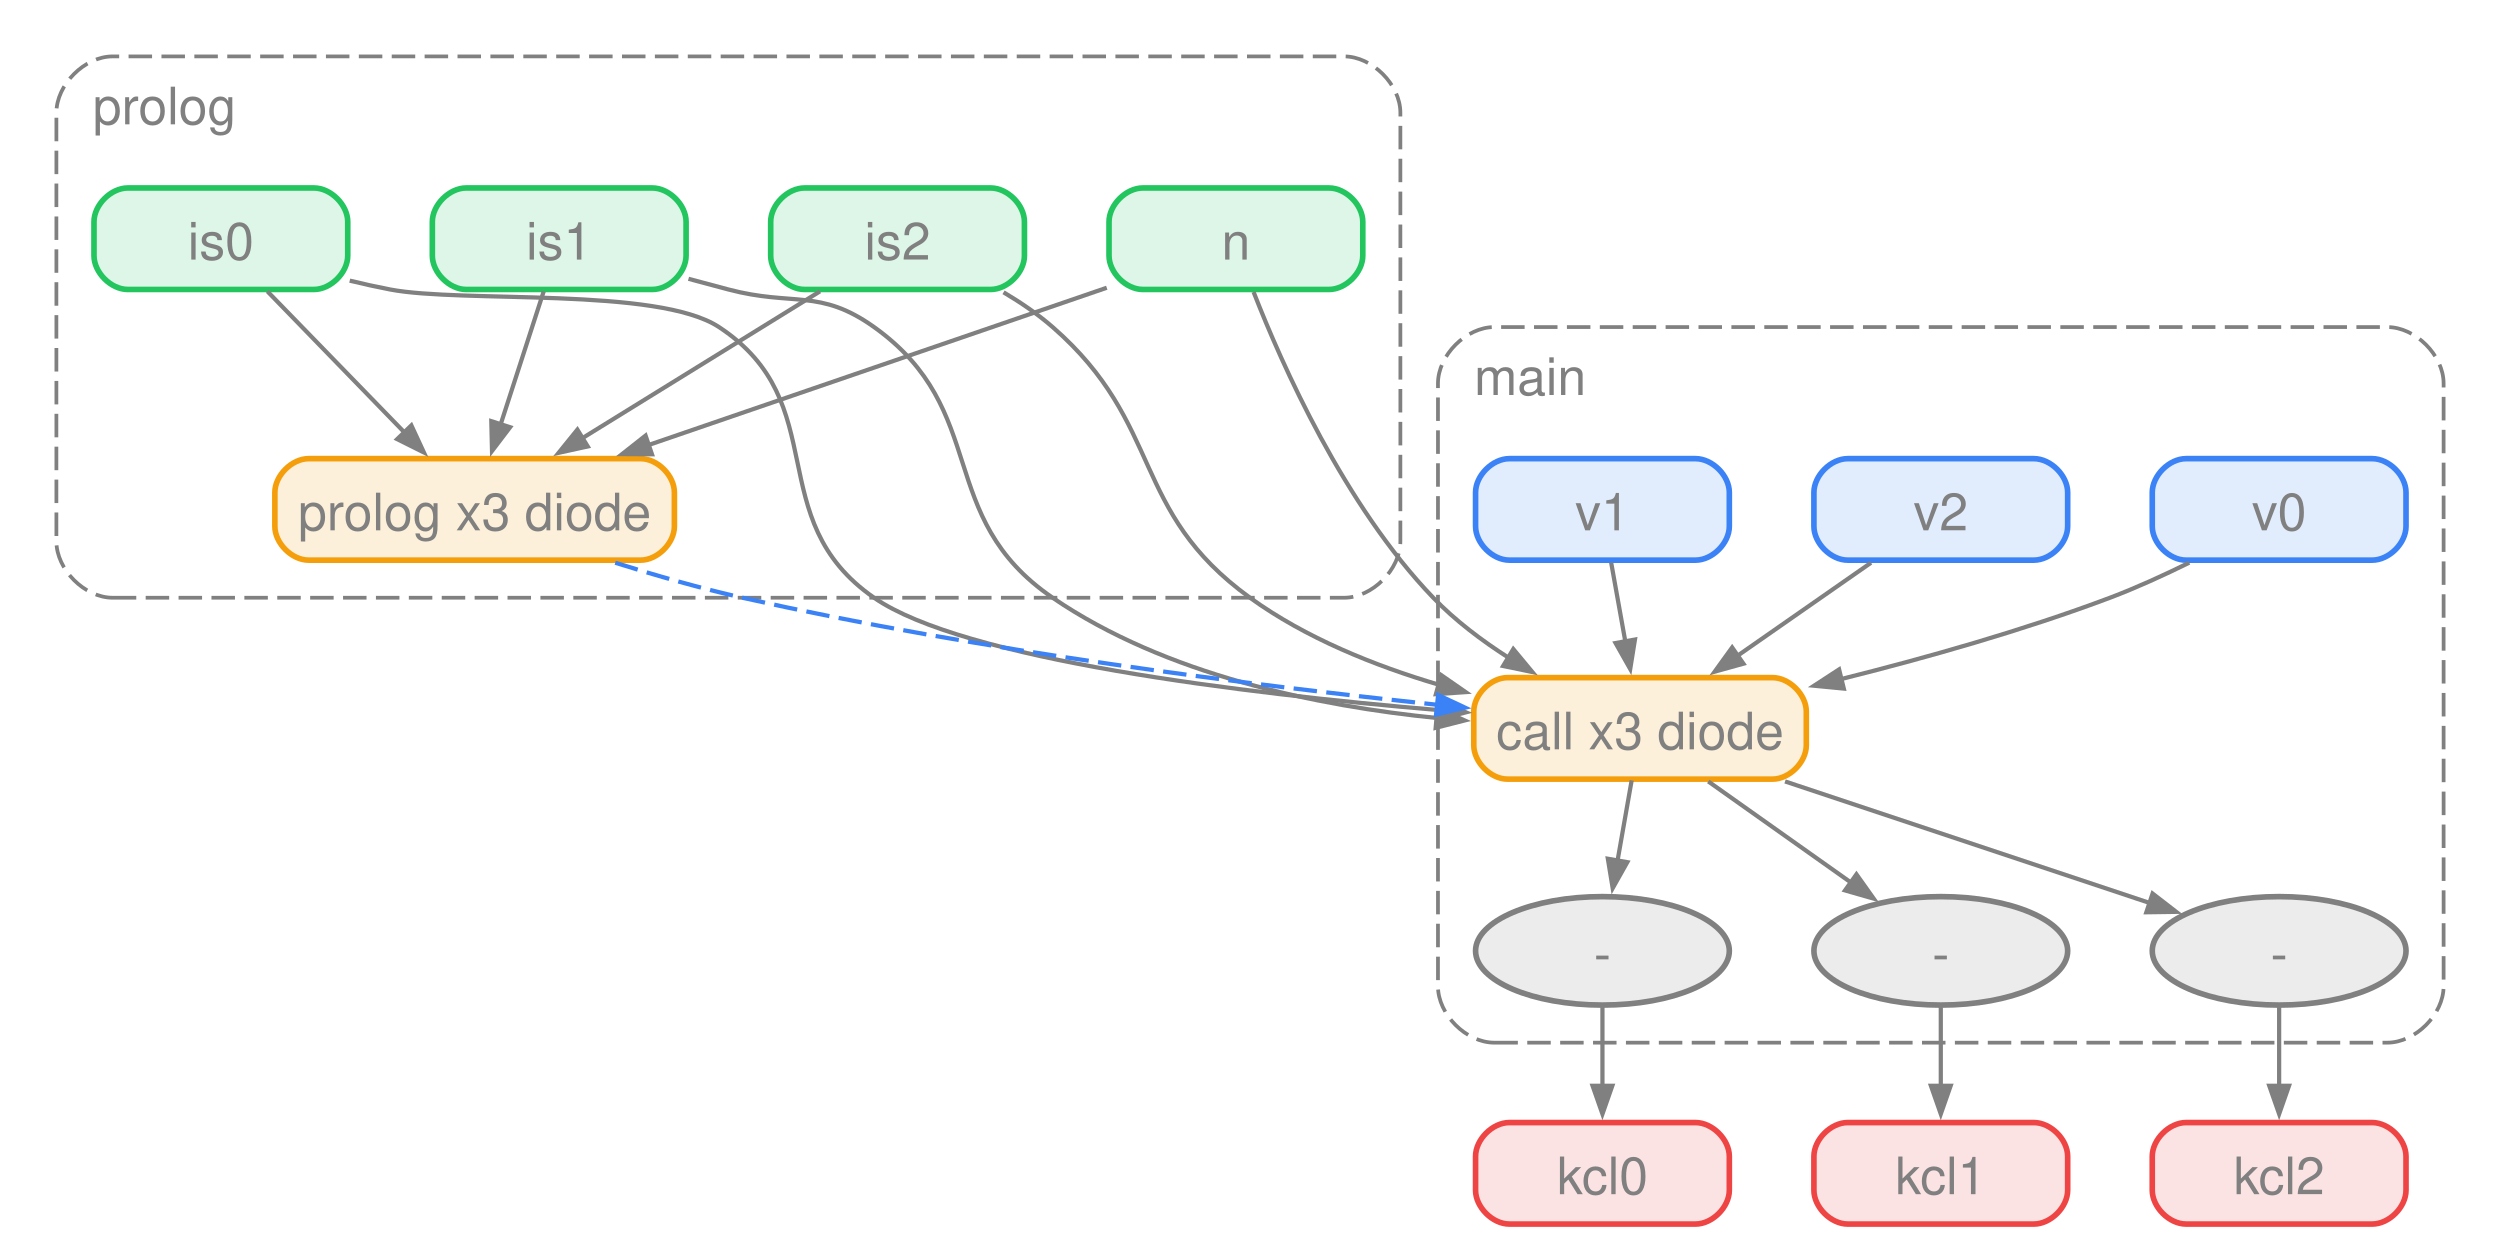
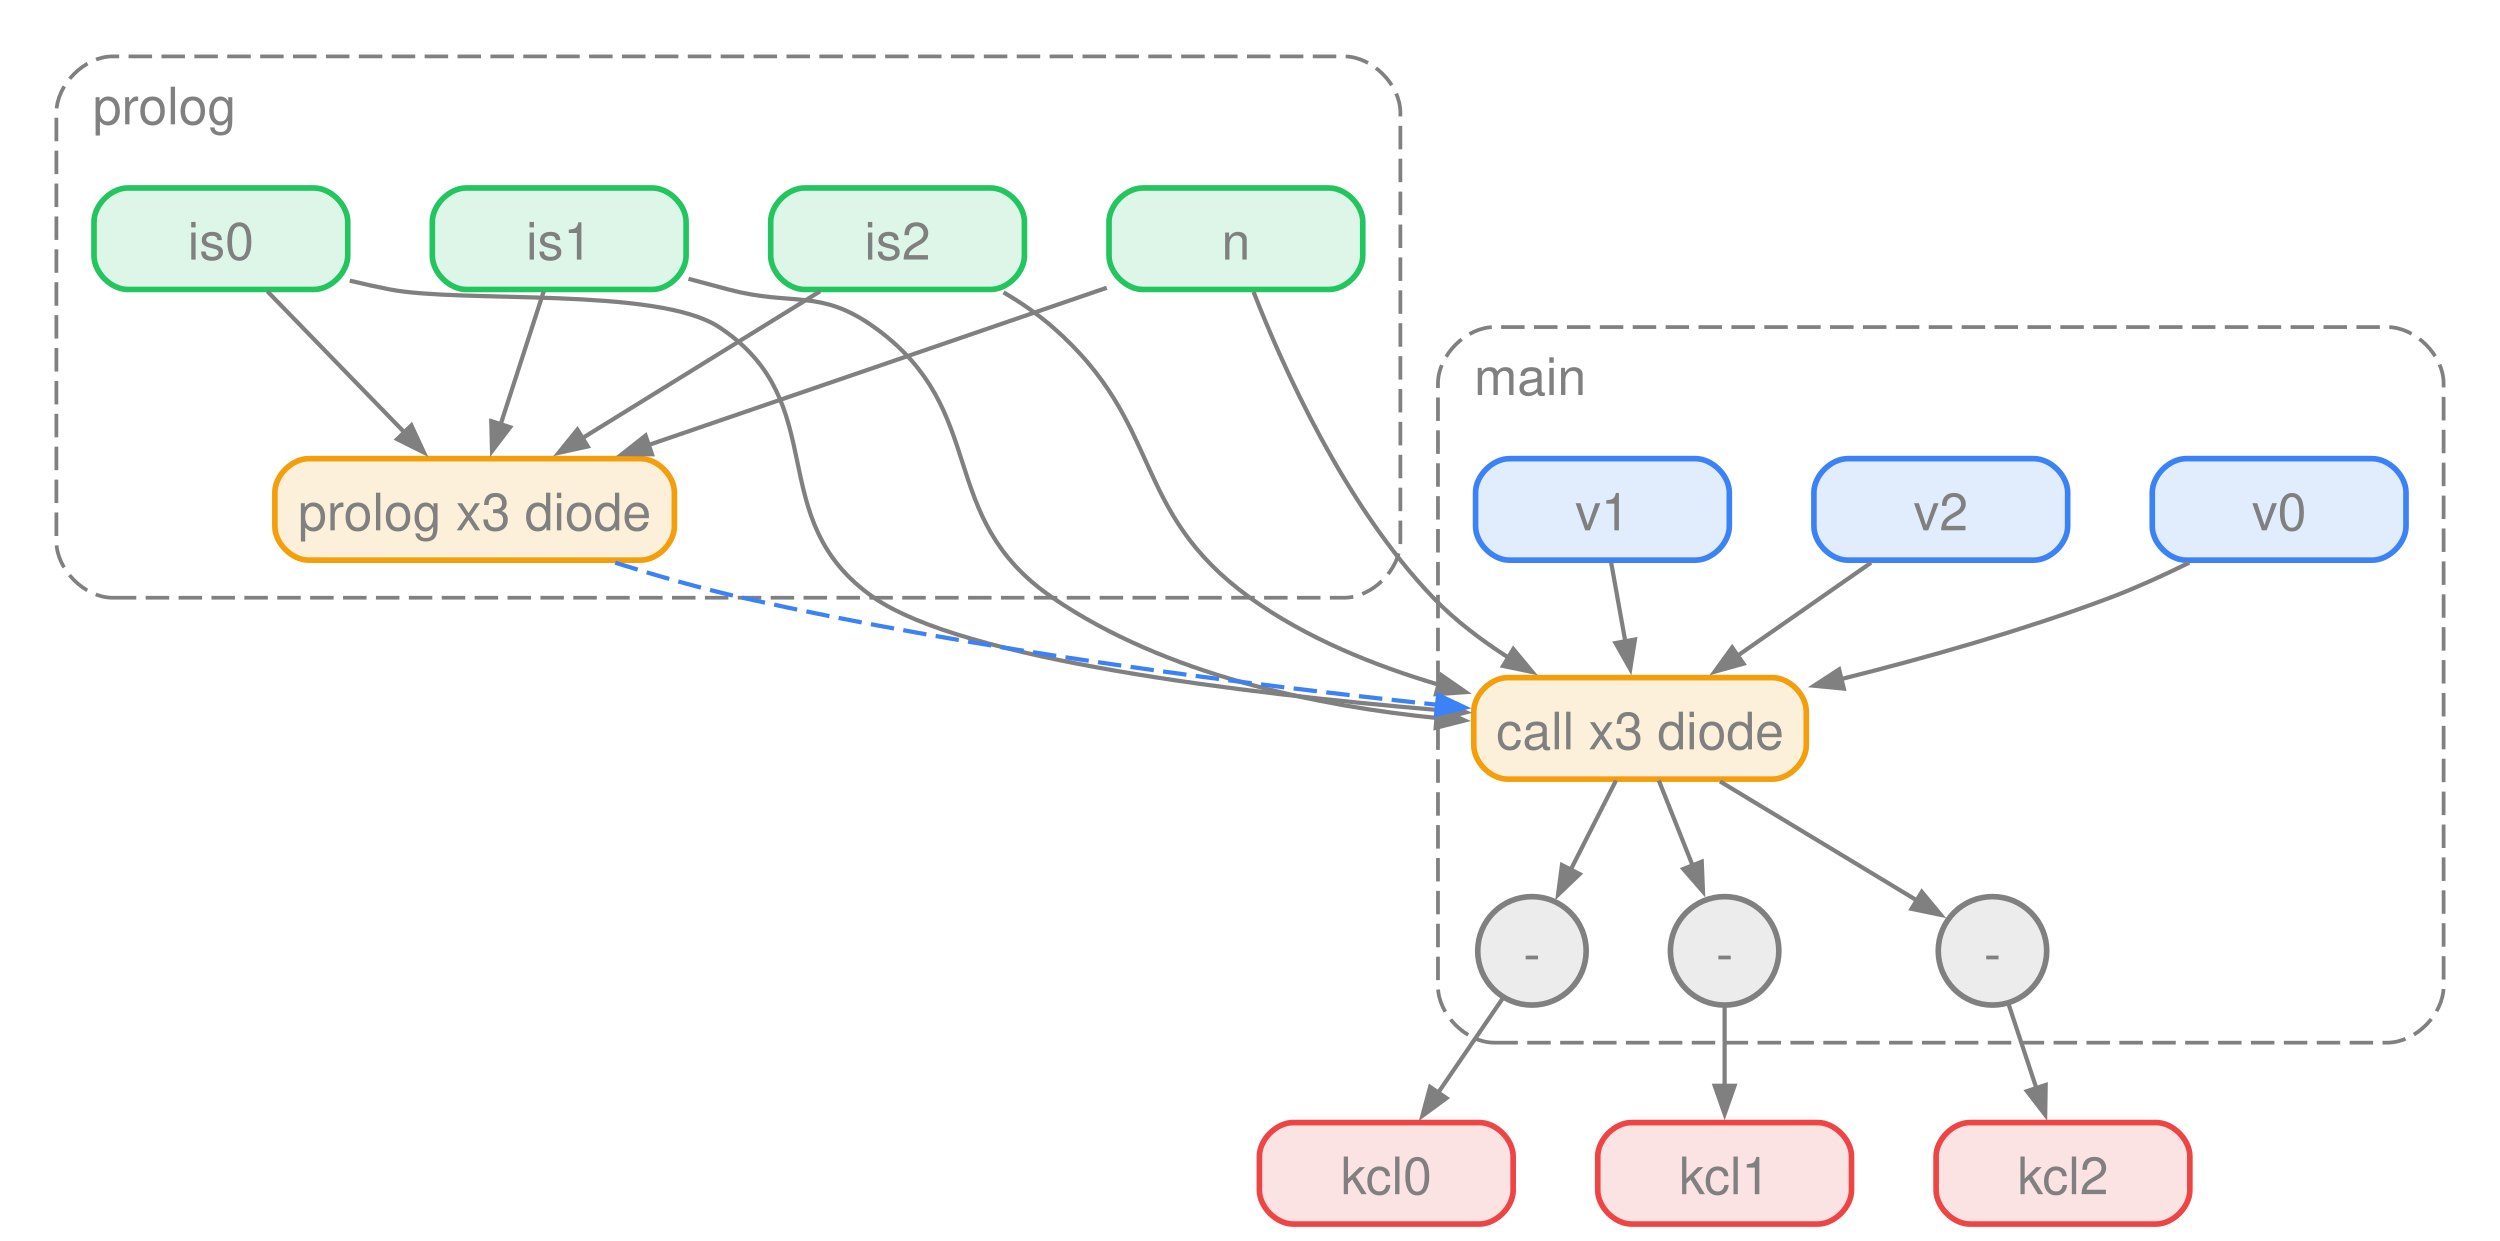
<svg xmlns="http://www.w3.org/2000/svg" width="532pt" height="264pt" viewBox="0.00 0.00 532.00 264.00">
  <g id="graph0" class="graph" transform="scale(1 1) rotate(0) translate(4 260.48)">
    <g id="clust1" class="cluster">
      <path fill="none" stroke="#808080" stroke-width="0.8" stroke-dasharray="5,2" d="M20,-133.28C20,-133.28 282,-133.28 282,-133.28 288,-133.28 294,-139.28 294,-145.28 294,-145.28 294,-236.48 294,-236.48 294,-242.48 288,-248.48 282,-248.48 282,-248.48 20,-248.48 20,-248.48 14,-248.48 8,-242.48 8,-236.48 8,-236.48 8,-145.28 8,-145.28 8,-139.28 14,-133.28 20,-133.28" />
      <text xml:space="preserve" text-anchor="middle" x="31" y="-234.03" font-family="Helvetica,Arial,sans-serif" font-size="11.00" fill="#808080">prolog</text>
    </g>
    <g id="clust2" class="cluster">
      <path fill="none" stroke="#808080" stroke-width="0.8" stroke-dasharray="5,2" d="M314,-38.6C314,-38.6 504,-38.6 504,-38.6 510,-38.6 516,-44.6 516,-50.6 516,-50.6 516,-178.88 516,-178.88 516,-184.88 510,-190.88 504,-190.88 504,-190.88 314,-190.88 314,-190.88 308,-190.88 302,-184.88 302,-178.88 302,-178.88 302,-50.6 302,-50.6 302,-44.6 308,-38.6 314,-38.6" />
      <text xml:space="preserve" text-anchor="middle" x="321.62" y="-176.43" font-family="Helvetica,Arial,sans-serif" font-size="11.00" fill="#808080">main</text>
    </g>
    <g id="node1" class="node">
      <path fill="#22c55e" fill-opacity="0.149" stroke="#22c55e" stroke-width="1.2" d="M62.8,-220.48C62.8,-220.48 23.2,-220.48 23.2,-220.48 19.6,-220.48 16,-216.88 16,-213.28 16,-213.28 16,-206.08 16,-206.08 16,-202.48 19.6,-198.88 23.2,-198.88 23.2,-198.88 62.8,-198.88 62.8,-198.88 66.4,-198.88 70,-202.48 70,-206.08 70,-206.08 70,-213.28 70,-213.28 70,-216.88 66.4,-220.48 62.8,-220.48" />
      <text xml:space="preserve" text-anchor="middle" x="43" y="-205.23" font-family="Helvetica,Arial,sans-serif" font-size="11.00" fill="#808080">is0</text>
    </g>
    <g id="node5" class="node">
      <path fill="#f59e0b" fill-opacity="0.149" stroke="#f59e0b" stroke-width="1.2" d="M132.31,-162.88C132.31,-162.88 61.69,-162.88 61.69,-162.88 58.09,-162.88 54.49,-159.28 54.49,-155.68 54.49,-155.68 54.49,-148.48 54.49,-148.48 54.49,-144.88 58.09,-141.28 61.69,-141.28 61.69,-141.28 132.31,-141.28 132.31,-141.28 135.91,-141.28 139.51,-144.88 139.51,-148.48 139.51,-148.48 139.51,-155.68 139.51,-155.68 139.51,-159.28 135.91,-162.88 132.31,-162.88" />
      <text xml:space="preserve" text-anchor="middle" x="97" y="-147.63" font-family="Helvetica,Arial,sans-serif" font-size="11.00" fill="#808080">prolog x3 diode</text>
    </g>
    <g id="edge1" class="edge">
      <path fill="none" stroke="#808080" stroke-width="0.9" d="M52.9,-198.48C61.13,-190.02 72.94,-177.85 82.27,-168.25" />
      <polygon fill="#808080" stroke="#808080" stroke-width="0.9" points="83.54,-169.96 86.21,-164.19 80.52,-167.03 83.54,-169.96" />
    </g>
    <g id="node9" class="node">
      <path fill="#f59e0b" fill-opacity="0.149" stroke="#f59e0b" stroke-width="1.2" d="M373.19,-116.28C373.19,-116.28 316.81,-116.28 316.81,-116.28 313.22,-116.28 309.62,-112.68 309.62,-109.08 309.62,-109.08 309.62,-101.88 309.62,-101.88 309.62,-98.28 313.22,-94.68 316.81,-94.68 316.81,-94.68 373.19,-94.68 373.19,-94.68 376.78,-94.68 380.38,-98.28 380.38,-101.88 380.38,-101.88 380.38,-109.08 380.38,-109.08 380.38,-112.68 376.78,-116.28 373.19,-116.28" />
      <text xml:space="preserve" text-anchor="middle" x="345" y="-101.03" font-family="Helvetica,Arial,sans-serif" font-size="11.00" fill="#808080">call x3 diode</text>
    </g>
    <g id="edge7" class="edge">
      <path fill="none" stroke="#808080" stroke-width="0.9" d="M70.42,-200.76C73.3,-200.06 76.2,-199.42 79,-198.88 94.38,-195.93 135.92,-199.49 149,-190.88 173.64,-174.66 157.76,-150.1 182,-133.28 200.95,-120.13 260.43,-112.92 302.03,-109.38" />
      <polygon fill="#808080" stroke="#808080" stroke-width="0.9" points="302.15,-111.48 307.96,-108.9 301.81,-107.3 302.15,-111.48" />
    </g>
    <g id="node2" class="node">
      <path fill="#22c55e" fill-opacity="0.149" stroke="#22c55e" stroke-width="1.2" d="M134.8,-220.48C134.8,-220.48 95.2,-220.48 95.2,-220.48 91.6,-220.48 88,-216.88 88,-213.28 88,-213.28 88,-206.08 88,-206.08 88,-202.48 91.6,-198.88 95.2,-198.88 95.2,-198.88 134.8,-198.88 134.8,-198.88 138.4,-198.88 142,-202.48 142,-206.08 142,-206.08 142,-213.28 142,-213.28 142,-216.88 138.4,-220.48 134.8,-220.48" />
      <text xml:space="preserve" text-anchor="middle" x="115" y="-205.23" font-family="Helvetica,Arial,sans-serif" font-size="11.00" fill="#808080">is1</text>
    </g>
    <g id="edge3" class="edge">
      <path fill="none" stroke="#808080" stroke-width="0.9" d="M111.7,-198.48C109.14,-190.57 105.53,-179.42 102.53,-170.15" />
      <polygon fill="#808080" stroke="#808080" stroke-width="0.9" points="104.55,-169.57 100.7,-164.51 100.55,-170.86 104.55,-169.57" />
    </g>
    <g id="edge10" class="edge">
      <path fill="none" stroke="#808080" stroke-width="0.9" d="M142.51,-201.15C145.37,-200.38 148.25,-199.61 151,-198.88 164.75,-195.23 170.42,-199.15 182,-190.88 206.96,-173.06 194.68,-150.58 220,-133.28 244.04,-116.86 276.26,-110.23 301.97,-107.67" />
      <polygon fill="#808080" stroke="#808080" stroke-width="0.9" points="301.88,-109.78 307.68,-107.17 301.51,-105.6 301.88,-109.78" />
    </g>
    <g id="node3" class="node">
      <path fill="#22c55e" fill-opacity="0.149" stroke="#22c55e" stroke-width="1.2" d="M206.8,-220.48C206.8,-220.48 167.2,-220.48 167.2,-220.48 163.6,-220.48 160,-216.88 160,-213.28 160,-213.28 160,-206.08 160,-206.08 160,-202.48 163.6,-198.88 167.2,-198.88 167.2,-198.88 206.8,-198.88 206.8,-198.88 210.4,-198.88 214,-202.48 214,-206.08 214,-206.08 214,-213.28 214,-213.28 214,-216.88 210.4,-220.48 206.8,-220.48" />
      <text xml:space="preserve" text-anchor="middle" x="187" y="-205.23" font-family="Helvetica,Arial,sans-serif" font-size="11.00" fill="#808080">is2</text>
    </g>
    <g id="edge4" class="edge">
      <path fill="none" stroke="#808080" stroke-width="0.9" d="M170.49,-198.48C156.25,-189.68 135.53,-176.88 119.72,-167.11" />
      <polygon fill="#808080" stroke="#808080" stroke-width="0.9" points="121.07,-165.48 114.87,-164.12 118.87,-169.06 121.07,-165.48" />
    </g>
    <g id="edge11" class="edge">
      <path fill="none" stroke="#808080" stroke-width="0.9" d="M209.55,-198.28C213.23,-196.1 216.86,-193.62 220,-190.88 243.87,-170.04 236.33,-151.86 262,-133.28 273.8,-124.74 288.46,-118.83 302.16,-114.78" />
      <polygon fill="#808080" stroke="#808080" stroke-width="0.9" points="302.68,-116.82 307.9,-113.2 301.56,-112.77 302.68,-116.82" />
    </g>
    <g id="node4" class="node">
      <path fill="#22c55e" fill-opacity="0.149" stroke="#22c55e" stroke-width="1.2" d="M278.8,-220.48C278.8,-220.48 239.2,-220.48 239.2,-220.48 235.6,-220.48 232,-216.88 232,-213.28 232,-213.28 232,-206.08 232,-206.08 232,-202.48 235.6,-198.88 239.2,-198.88 239.2,-198.88 278.8,-198.88 278.8,-198.88 282.4,-198.88 286,-202.48 286,-206.08 286,-206.08 286,-213.28 286,-213.28 286,-216.88 282.4,-220.48 278.8,-220.48" />
      <text xml:space="preserve" text-anchor="middle" x="259" y="-205.23" font-family="Helvetica,Arial,sans-serif" font-size="11.00" fill="#808080">n</text>
    </g>
    <g id="edge2" class="edge">
      <path fill="none" stroke="#808080" stroke-width="0.9" d="M231.52,-199.25C204.69,-190.04 163.69,-175.97 134,-165.78" />
      <polygon fill="#808080" stroke="#808080" stroke-width="0.9" points="134.74,-163.81 128.38,-163.85 133.38,-167.79 134.74,-163.81" />
    </g>
    <g id="edge8" class="edge">
      <path fill="none" stroke="#808080" stroke-width="0.9" d="M262.76,-198.35C268.84,-182.75 282.09,-152.93 301,-133.28 305.64,-128.45 311.34,-124.15 317.07,-120.49" />
      <polygon fill="#808080" stroke="#808080" stroke-width="0.9" points="318.03,-122.36 322.09,-117.47 315.86,-118.76 318.03,-122.36" />
    </g>
    <g id="edge12" class="edge">
      <path fill="none" stroke="#3b82f6" stroke-width="0.9" stroke-dasharray="5,2" d="M126.92,-140.73C135.58,-138.01 145.1,-135.28 154,-133.28 204.29,-121.98 263.15,-114.58 302.1,-110.48" />
      <polygon fill="#3b82f6" stroke="#3b82f6" stroke-width="0.9" points="302.03,-112.59 307.78,-109.89 301.59,-108.42 302.03,-112.59" />
    </g>
    <g id="node6" class="node">
      <path fill="#3b82f6" fill-opacity="0.149" stroke="#3b82f6" stroke-width="1.2" d="M500.8,-162.88C500.8,-162.88 461.2,-162.88 461.2,-162.88 457.6,-162.88 454,-159.28 454,-155.68 454,-155.68 454,-148.48 454,-148.48 454,-144.88 457.6,-141.28 461.2,-141.28 461.2,-141.28 500.8,-141.28 500.8,-141.28 504.4,-141.28 508,-144.88 508,-148.48 508,-148.48 508,-155.68 508,-155.68 508,-159.28 504.4,-162.88 500.8,-162.88" />
      <text xml:space="preserve" text-anchor="middle" x="481" y="-147.63" font-family="Helvetica,Arial,sans-serif" font-size="11.00" fill="#808080">v0</text>
    </g>
    <g id="edge5" class="edge">
      <path fill="none" stroke="#808080" stroke-width="0.9" d="M461.88,-140.75C456.51,-138.1 450.61,-135.4 445,-133.28 426.59,-126.34 405.64,-120.43 387.69,-115.95" />
      <polygon fill="#808080" stroke="#808080" stroke-width="0.9" points="388.36,-113.95 382.03,-114.56 387.36,-118.03 388.36,-113.95" />
    </g>
    <g id="node7" class="node">
      <path fill="#3b82f6" fill-opacity="0.149" stroke="#3b82f6" stroke-width="1.2" d="M356.8,-162.88C356.8,-162.88 317.2,-162.88 317.2,-162.88 313.6,-162.88 310,-159.28 310,-155.68 310,-155.68 310,-148.48 310,-148.48 310,-144.88 313.6,-141.28 317.2,-141.28 317.2,-141.28 356.8,-141.28 356.8,-141.28 360.4,-141.28 364,-144.88 364,-148.48 364,-148.48 364,-155.68 364,-155.68 364,-159.28 360.4,-162.88 356.8,-162.88" />
      <text xml:space="preserve" text-anchor="middle" x="337" y="-147.63" font-family="Helvetica,Arial,sans-serif" font-size="11.00" fill="#808080">v1</text>
    </g>
    <g id="edge6" class="edge">
      <path fill="none" stroke="#808080" stroke-width="0.9" d="M338.86,-140.74C339.76,-135.67 340.88,-129.43 341.92,-123.68" />
      <polygon fill="#808080" stroke="#808080" stroke-width="0.9" points="343.92,-124.39 342.91,-118.11 339.79,-123.64 343.92,-124.39" />
    </g>
    <g id="node8" class="node">
      <path fill="#3b82f6" fill-opacity="0.149" stroke="#3b82f6" stroke-width="1.2" d="M428.8,-162.88C428.8,-162.88 389.2,-162.88 389.2,-162.88 385.6,-162.88 382,-159.28 382,-155.68 382,-155.68 382,-148.48 382,-148.48 382,-144.88 385.6,-141.28 389.2,-141.28 389.2,-141.28 428.8,-141.28 428.8,-141.28 432.4,-141.28 436,-144.88 436,-148.48 436,-148.48 436,-155.68 436,-155.68 436,-159.28 432.4,-162.88 428.8,-162.88" />
      <text xml:space="preserve" text-anchor="middle" x="409" y="-147.63" font-family="Helvetica,Arial,sans-serif" font-size="11.00" fill="#808080">v2</text>
    </g>
    <g id="edge9" class="edge">
      <path fill="none" stroke="#808080" stroke-width="0.9" d="M394.16,-140.74C385.67,-134.83 374.91,-127.32 365.62,-120.85" />
      <polygon fill="#808080" stroke="#808080" stroke-width="0.9" points="367,-119.25 360.88,-117.55 364.6,-122.7 367,-119.25" />
    </g>
    <g id="node10" class="node">
-       <ellipse fill="#808080" fill-opacity="0.149" stroke="#808080" stroke-width="1.2" cx="337" cy="-58.14" rx="27" ry="11.54" />
-       <text xml:space="preserve" text-anchor="middle" x="337" y="-53.69" font-family="Helvetica,Arial,sans-serif" font-size="11.00" fill="#808080">-</text>
+       <ellipse fill="#808080" fill-opacity="0.149" stroke="#808080" stroke-width="1.2" cx="322" cy="-58.14" rx="11.54" ry="11.54" />
+       <text xml:space="preserve" text-anchor="middle" x="322" y="-53.69" font-family="Helvetica,Arial,sans-serif" font-size="11.00" fill="#808080">-</text>
    </g>
    <g id="edge13" class="edge">
-       <path fill="none" stroke="#808080" stroke-width="0.9" d="M343.22,-94.42C342.33,-89.35 341.22,-83.06 340.19,-77.2" />
-       <polygon fill="#808080" stroke="#808080" stroke-width="0.9" points="342.29,-77.01 339.18,-71.47 338.15,-77.74 342.29,-77.01" />
+       <path fill="none" stroke="#808080" stroke-width="0.9" d="M339.9,-94.42C337.06,-88.82 333.46,-81.73 330.23,-75.37" />
+       <polygon fill="#808080" stroke="#808080" stroke-width="0.9" points="332.14,-74.48 327.55,-70.08 328.39,-76.38 332.14,-74.48" />
    </g>
    <g id="node11" class="node">
-       <ellipse fill="#808080" fill-opacity="0.149" stroke="#808080" stroke-width="1.2" cx="409" cy="-58.14" rx="27" ry="11.54" />
-       <text xml:space="preserve" text-anchor="middle" x="409" y="-53.69" font-family="Helvetica,Arial,sans-serif" font-size="11.00" fill="#808080">-</text>
+       <ellipse fill="#808080" fill-opacity="0.149" stroke="#808080" stroke-width="1.2" cx="363" cy="-58.14" rx="11.54" ry="11.54" />
+       <text xml:space="preserve" text-anchor="middle" x="363" y="-53.69" font-family="Helvetica,Arial,sans-serif" font-size="11.00" fill="#808080">-</text>
    </g>
    <g id="edge14" class="edge">
-       <path fill="none" stroke="#808080" stroke-width="0.9" d="M359.52,-94.19C368.56,-87.79 380.29,-79.48 390.05,-72.56" />
-       <polygon fill="#808080" stroke="#808080" stroke-width="0.9" points="391.05,-74.43 394.73,-69.25 388.62,-71 391.05,-74.43" />
+       <path fill="none" stroke="#808080" stroke-width="0.9" d="M348.99,-94.42C351.11,-89.09 353.76,-82.41 356.19,-76.29" />
+       <polygon fill="#808080" stroke="#808080" stroke-width="0.9" points="358.13,-77.11 358.39,-70.75 354.22,-75.56 358.13,-77.11" />
    </g>
    <g id="node12" class="node">
-       <ellipse fill="#808080" fill-opacity="0.149" stroke="#808080" stroke-width="1.2" cx="481" cy="-58.14" rx="27" ry="11.54" />
-       <text xml:space="preserve" text-anchor="middle" x="481" y="-53.69" font-family="Helvetica,Arial,sans-serif" font-size="11.00" fill="#808080">-</text>
+       <ellipse fill="#808080" fill-opacity="0.149" stroke="#808080" stroke-width="1.2" cx="420" cy="-58.14" rx="11.54" ry="11.54" />
+       <text xml:space="preserve" text-anchor="middle" x="420" y="-53.69" font-family="Helvetica,Arial,sans-serif" font-size="11.00" fill="#808080">-</text>
    </g>
    <g id="edge15" class="edge">
-       <path fill="none" stroke="#808080" stroke-width="0.9" d="M375.86,-94.19C399.2,-86.41 430.95,-75.83 453.44,-68.33" />
-       <polygon fill="#808080" stroke="#808080" stroke-width="0.9" points="454.07,-70.33 459.1,-66.44 452.74,-66.35 454.07,-70.33" />
+       <path fill="none" stroke="#808080" stroke-width="0.9" d="M362.02,-94.19C374.68,-86.54 391.83,-76.17 404.19,-68.7" />
+       <polygon fill="#808080" stroke="#808080" stroke-width="0.9" points="404.96,-70.69 409.01,-65.79 402.78,-67.09 404.96,-70.69" />
    </g>
    <g id="node13" class="node">
-       <path fill="#ef4444" fill-opacity="0.149" stroke="#ef4444" stroke-width="1.2" d="M356.8,-21.6C356.8,-21.6 317.2,-21.6 317.2,-21.6 313.6,-21.6 310,-18 310,-14.4 310,-14.4 310,-7.2 310,-7.2 310,-3.6 313.6,0 317.2,0 317.2,0 356.8,0 356.8,0 360.4,0 364,-3.6 364,-7.2 364,-7.2 364,-14.4 364,-14.4 364,-18 360.4,-21.6 356.8,-21.6" />
-       <text xml:space="preserve" text-anchor="middle" x="337" y="-6.35" font-family="Helvetica,Arial,sans-serif" font-size="11.00" fill="#808080">kcl0</text>
+       <path fill="#ef4444" fill-opacity="0.149" stroke="#ef4444" stroke-width="1.2" d="M310.8,-21.6C310.8,-21.6 271.2,-21.6 271.2,-21.6 267.6,-21.6 264,-18 264,-14.4 264,-14.4 264,-7.2 264,-7.2 264,-3.6 267.6,0 271.2,0 271.2,0 310.8,0 310.8,0 314.4,0 318,-3.6 318,-7.2 318,-7.2 318,-14.4 318,-14.4 318,-18 314.4,-21.6 310.8,-21.6" />
+       <text xml:space="preserve" text-anchor="middle" x="291" y="-6.35" font-family="Helvetica,Arial,sans-serif" font-size="11.00" fill="#808080">kcl0</text>
    </g>
    <g id="edge16" class="edge">
-       <path fill="none" stroke="#808080" stroke-width="0.9" d="M337,-46.16C337,-41.12 337,-35.01 337,-29.35" />
-       <polygon fill="#808080" stroke="#808080" stroke-width="0.9" points="339.1,-29.42 337,-23.42 334.9,-29.42 339.1,-29.42" />
+       <path fill="none" stroke="#808080" stroke-width="0.9" d="M315.73,-47.96C311.77,-42.18 306.56,-34.55 301.93,-27.79" />
+       <polygon fill="#808080" stroke="#808080" stroke-width="0.9" points="303.8,-26.8 298.68,-23.03 300.33,-29.17 303.8,-26.8" />
    </g>
    <g id="node14" class="node">
-       <path fill="#ef4444" fill-opacity="0.149" stroke="#ef4444" stroke-width="1.2" d="M428.8,-21.6C428.8,-21.6 389.2,-21.6 389.2,-21.6 385.6,-21.6 382,-18 382,-14.4 382,-14.4 382,-7.2 382,-7.2 382,-3.6 385.6,0 389.2,0 389.2,0 428.8,0 428.8,0 432.4,0 436,-3.6 436,-7.2 436,-7.2 436,-14.4 436,-14.4 436,-18 432.4,-21.6 428.8,-21.6" />
-       <text xml:space="preserve" text-anchor="middle" x="409" y="-6.35" font-family="Helvetica,Arial,sans-serif" font-size="11.00" fill="#808080">kcl1</text>
+       <path fill="#ef4444" fill-opacity="0.149" stroke="#ef4444" stroke-width="1.2" d="M382.8,-21.6C382.8,-21.6 343.2,-21.6 343.2,-21.6 339.6,-21.6 336,-18 336,-14.4 336,-14.4 336,-7.2 336,-7.2 336,-3.6 339.6,0 343.2,0 343.2,0 382.8,0 382.8,0 386.4,0 390,-3.6 390,-7.2 390,-7.2 390,-14.4 390,-14.4 390,-18 386.4,-21.6 382.8,-21.6" />
+       <text xml:space="preserve" text-anchor="middle" x="363" y="-6.35" font-family="Helvetica,Arial,sans-serif" font-size="11.00" fill="#808080">kcl1</text>
    </g>
    <g id="edge17" class="edge">
-       <path fill="none" stroke="#808080" stroke-width="0.9" d="M409,-46.16C409,-41.12 409,-35.01 409,-29.35" />
-       <polygon fill="#808080" stroke="#808080" stroke-width="0.9" points="411.1,-29.42 409,-23.42 406.9,-29.42 411.1,-29.42" />
+       <path fill="none" stroke="#808080" stroke-width="0.9" d="M363,-46.16C363,-41.12 363,-35.01 363,-29.35" />
+       <polygon fill="#808080" stroke="#808080" stroke-width="0.9" points="365.1,-29.42 363,-23.42 360.9,-29.42 365.1,-29.42" />
    </g>
    <g id="node15" class="node">
-       <path fill="#ef4444" fill-opacity="0.149" stroke="#ef4444" stroke-width="1.2" d="M500.8,-21.6C500.8,-21.6 461.2,-21.6 461.2,-21.6 457.6,-21.6 454,-18 454,-14.4 454,-14.4 454,-7.2 454,-7.2 454,-3.6 457.6,0 461.2,0 461.2,0 500.8,0 500.8,0 504.4,0 508,-3.6 508,-7.2 508,-7.2 508,-14.4 508,-14.4 508,-18 504.4,-21.6 500.8,-21.6" />
-       <text xml:space="preserve" text-anchor="middle" x="481" y="-6.35" font-family="Helvetica,Arial,sans-serif" font-size="11.00" fill="#808080">kcl2</text>
+       <path fill="#ef4444" fill-opacity="0.149" stroke="#ef4444" stroke-width="1.2" d="M454.8,-21.6C454.8,-21.6 415.2,-21.6 415.2,-21.6 411.6,-21.6 408,-18 408,-14.4 408,-14.4 408,-7.2 408,-7.2 408,-3.6 411.6,0 415.2,0 415.2,0 454.8,0 454.8,0 458.4,0 462,-3.6 462,-7.2 462,-7.2 462,-14.4 462,-14.4 462,-18 458.4,-21.6 454.8,-21.6" />
+       <text xml:space="preserve" text-anchor="middle" x="435" y="-6.35" font-family="Helvetica,Arial,sans-serif" font-size="11.00" fill="#808080">kcl2</text>
    </g>
    <g id="edge18" class="edge">
-       <path fill="none" stroke="#808080" stroke-width="0.9" d="M481,-46.16C481,-41.12 481,-35.01 481,-29.35" />
-       <polygon fill="#808080" stroke="#808080" stroke-width="0.9" points="483.1,-29.42 481,-23.42 478.9,-29.42 483.1,-29.42" />
+       <path fill="none" stroke="#808080" stroke-width="0.9" d="M423.48,-46.62C425.25,-41.28 427.43,-34.67 429.43,-28.64" />
+       <polygon fill="#808080" stroke="#808080" stroke-width="0.9" points="431.32,-29.6 431.22,-23.24 427.34,-28.28 431.32,-29.6" />
    </g>
  </g>
</svg>
